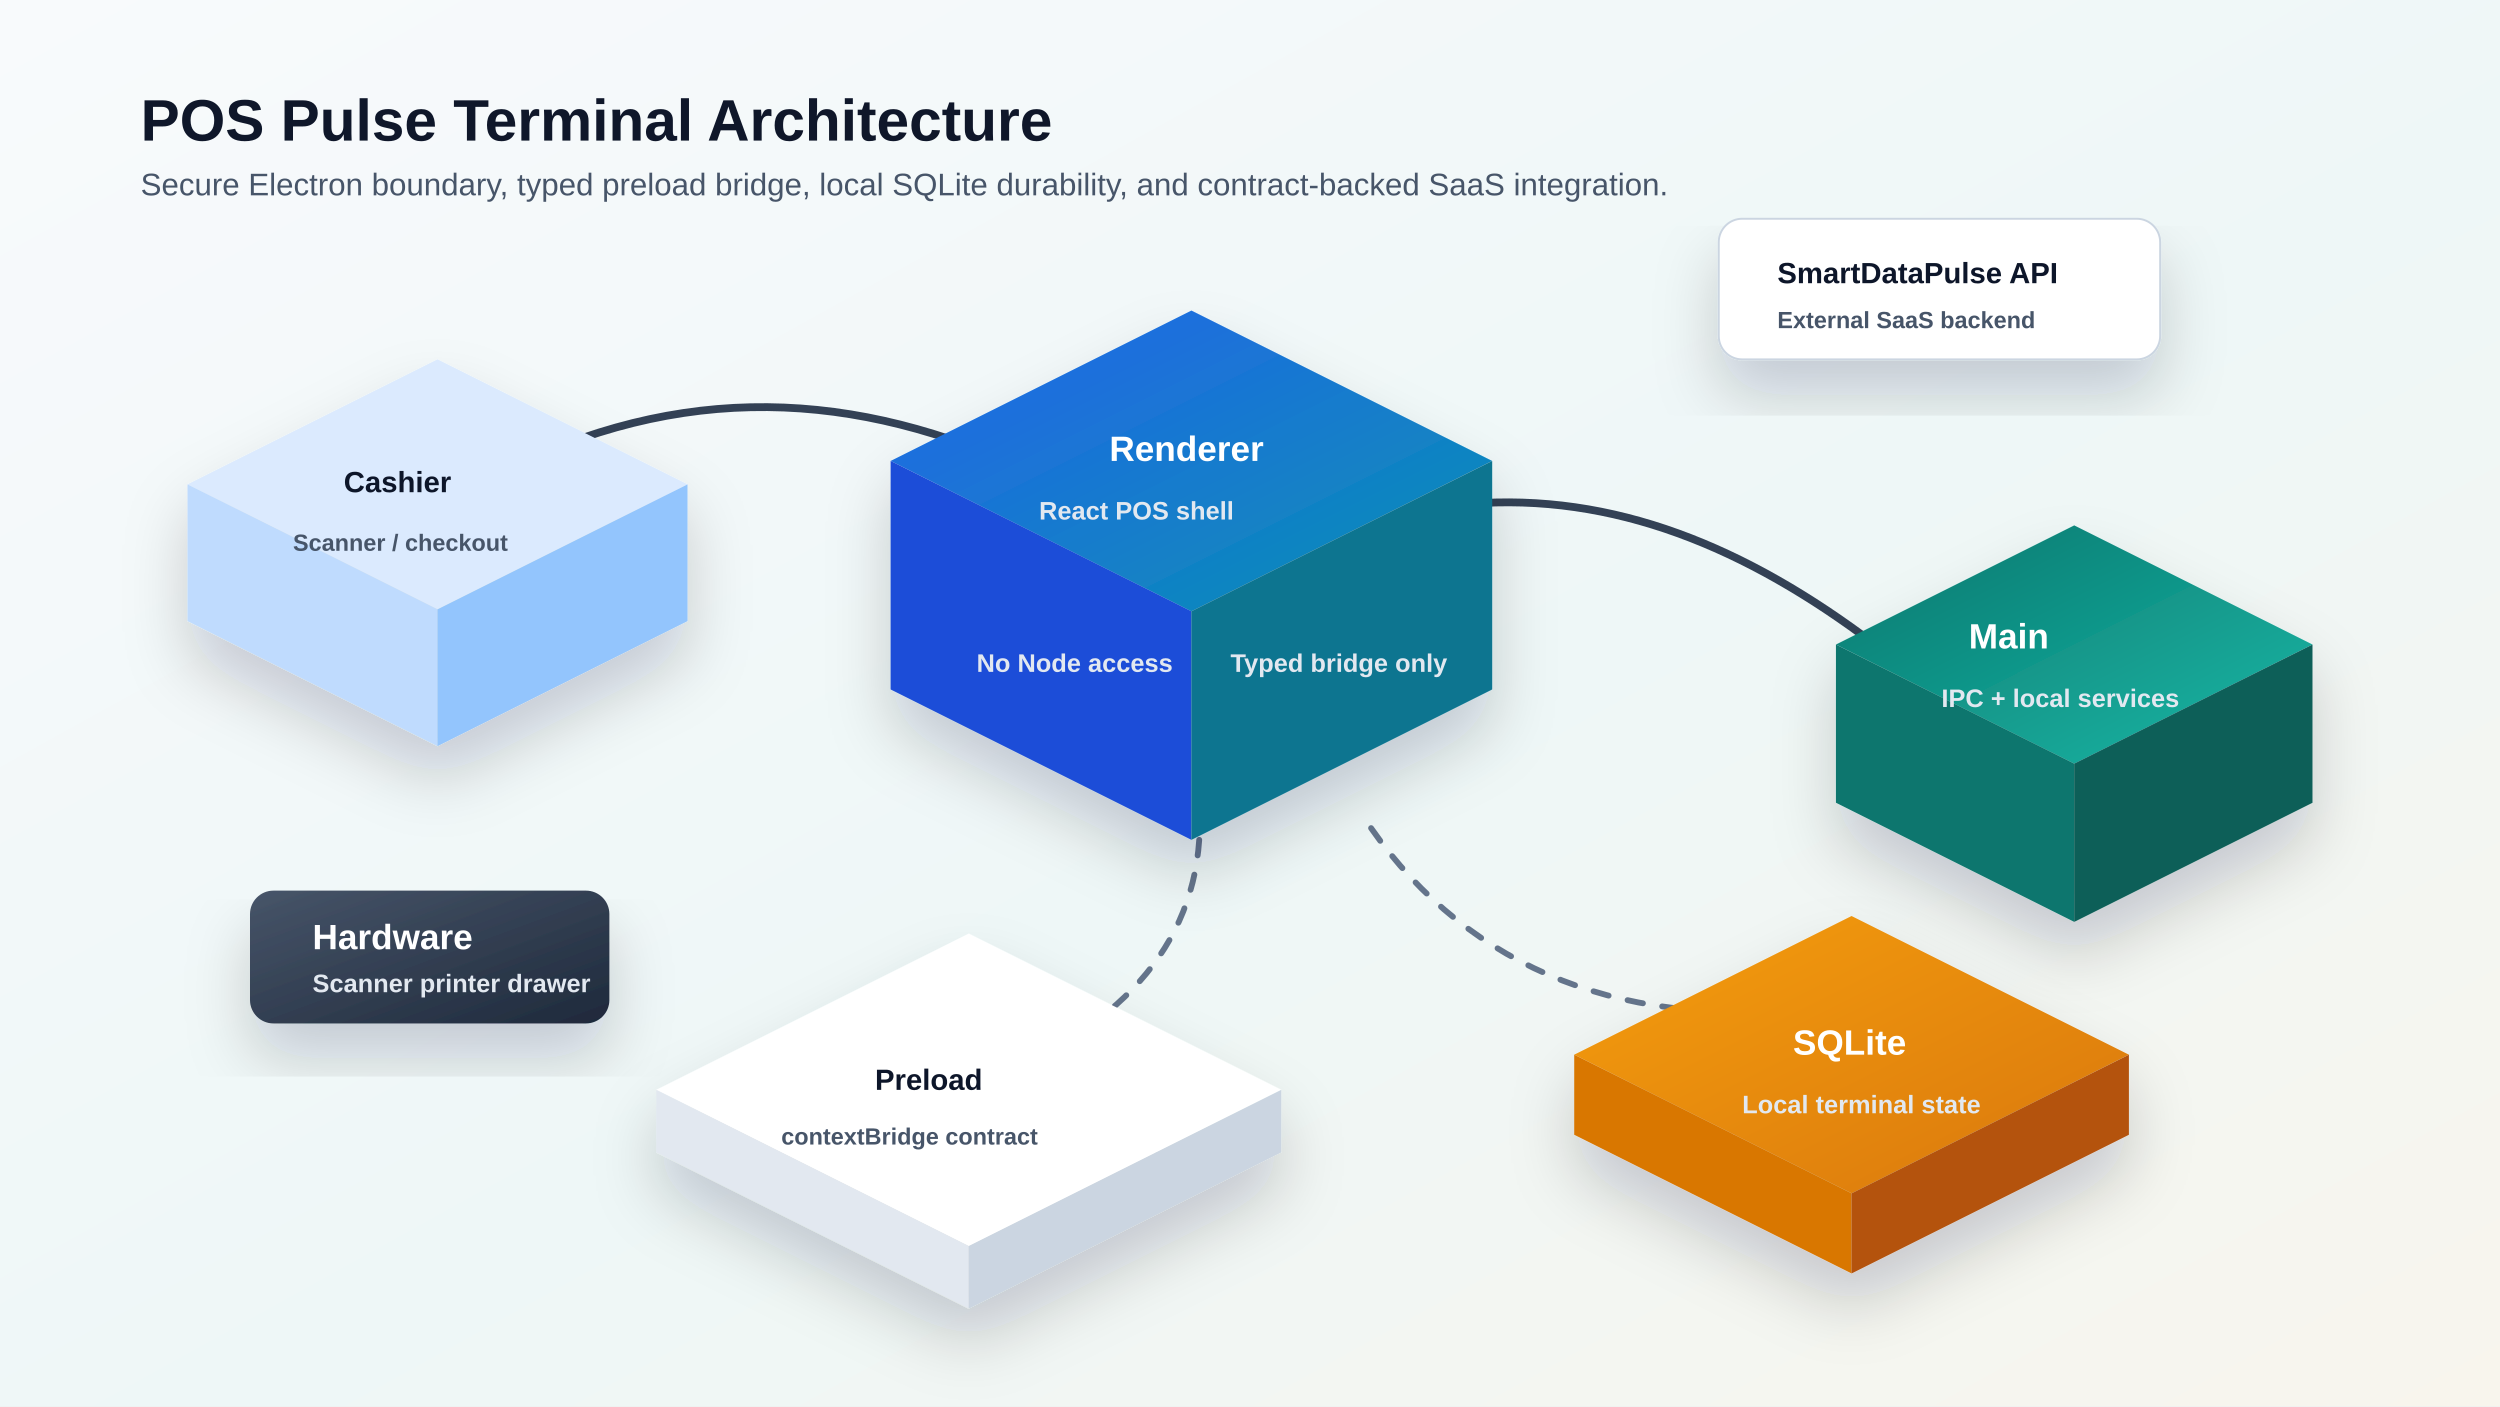
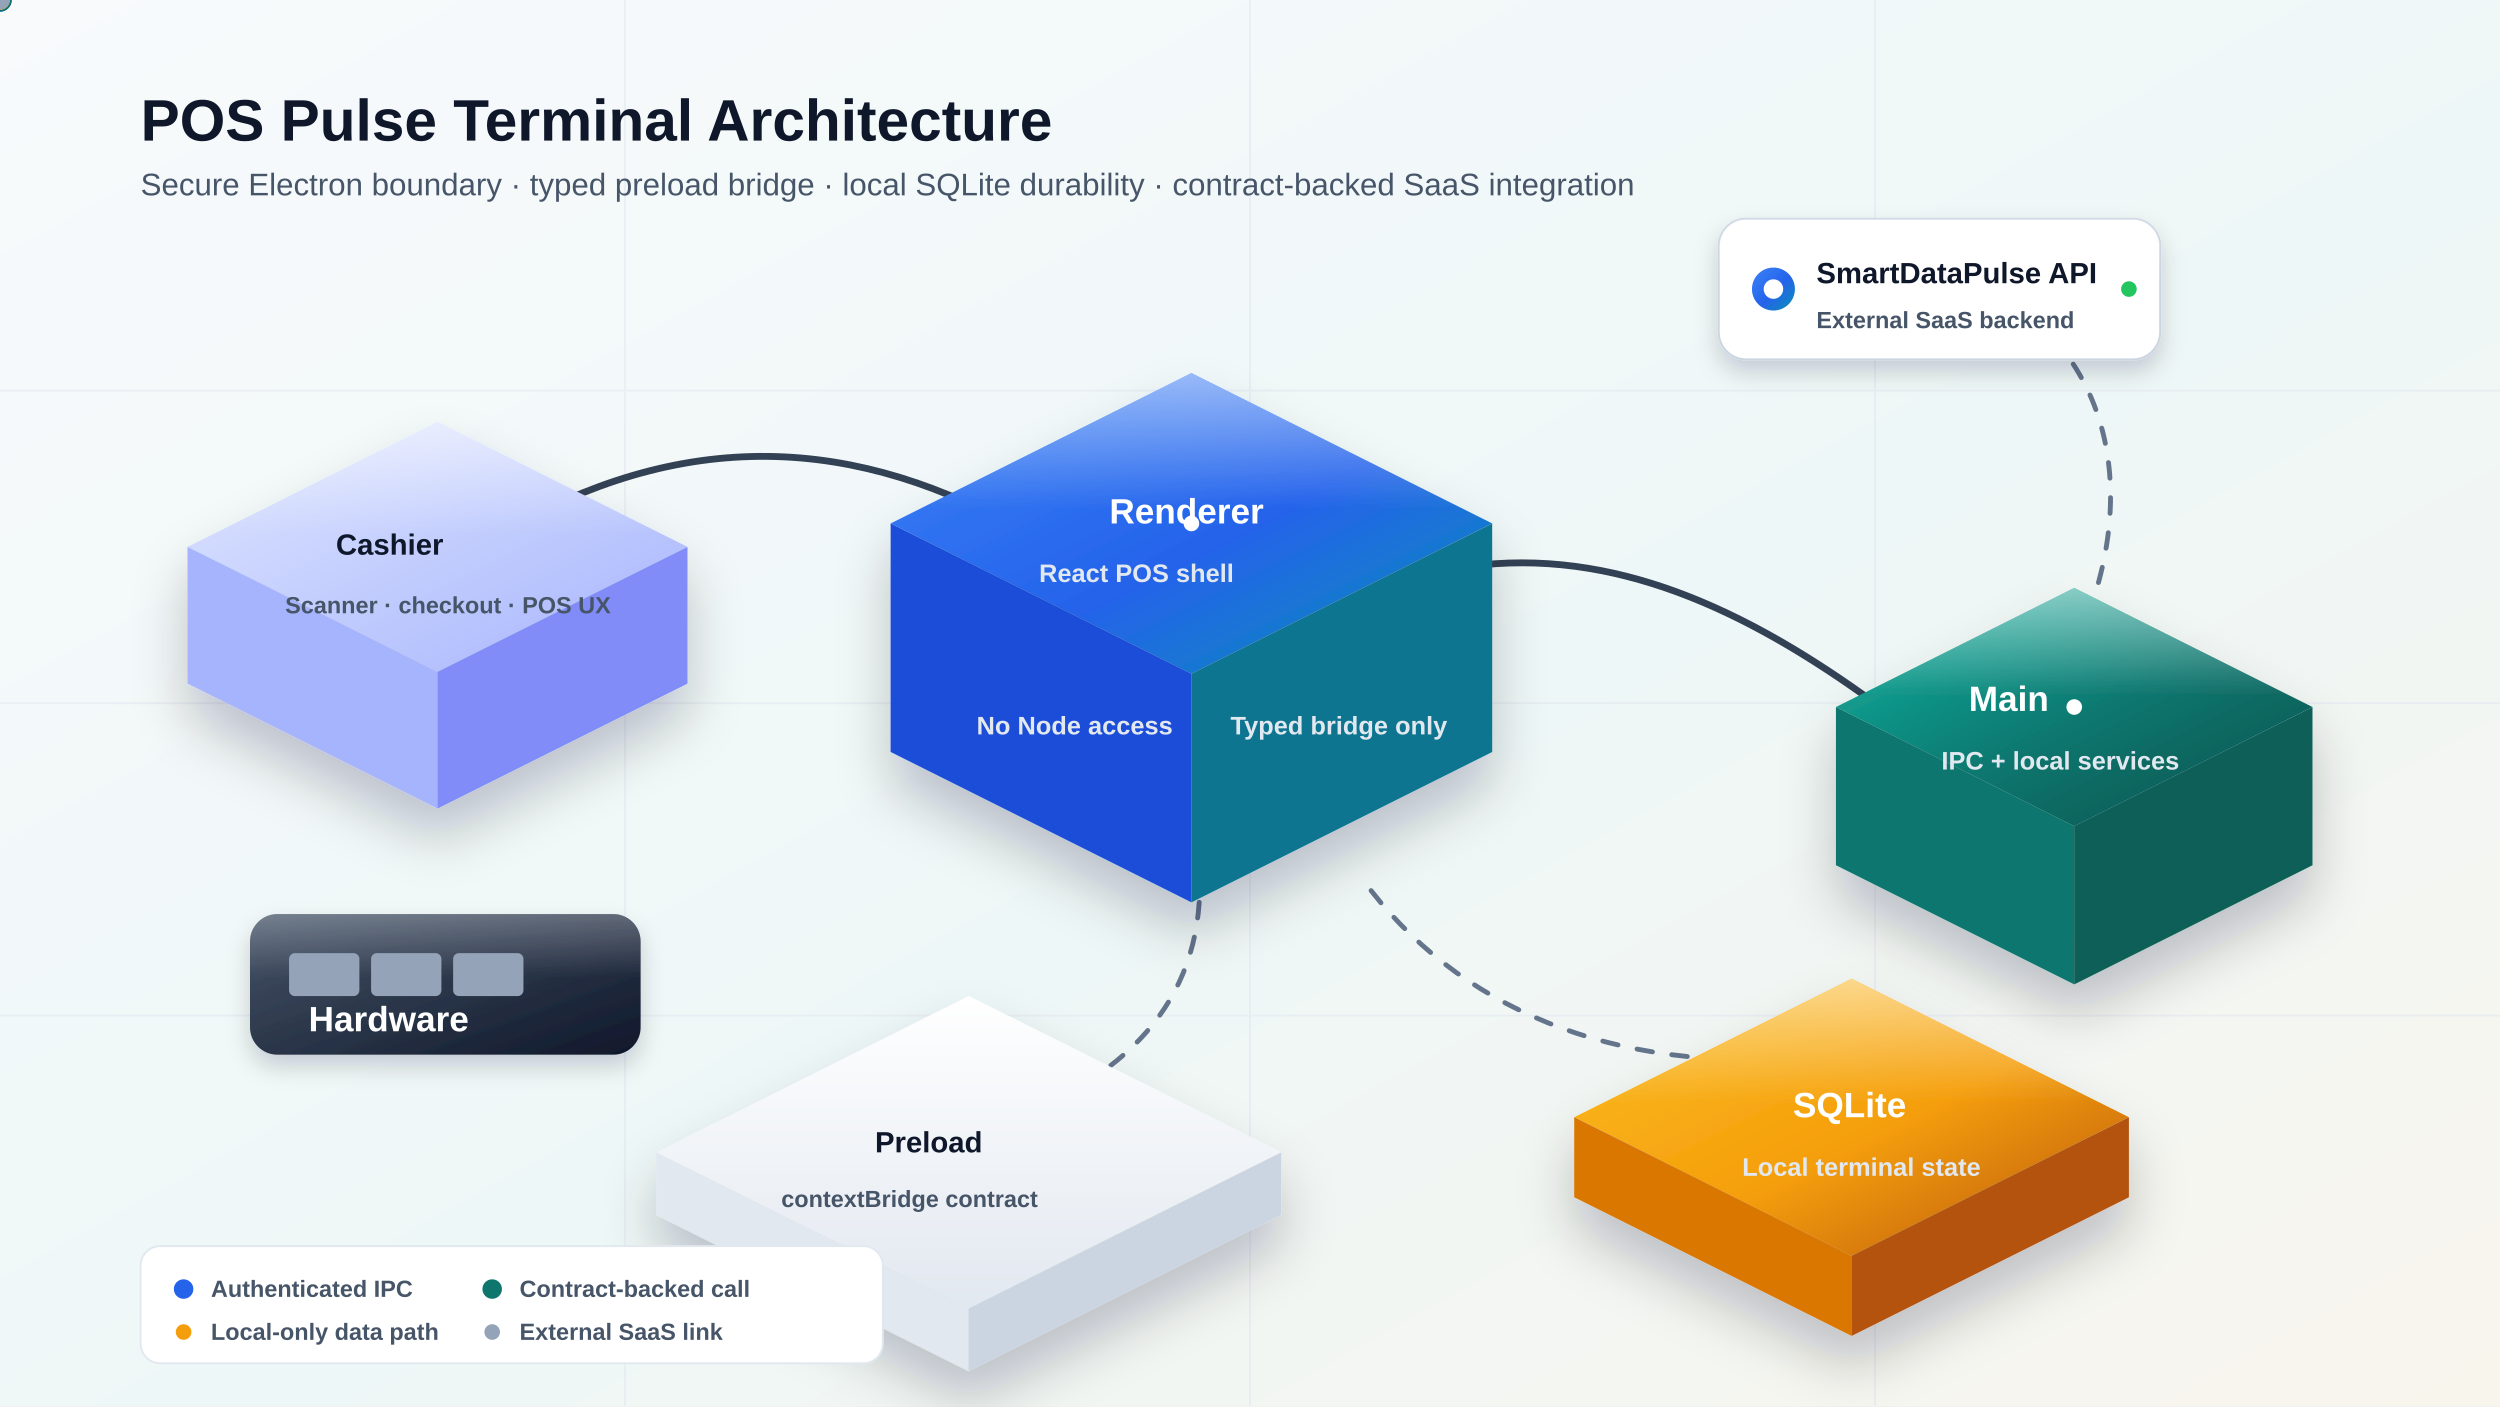
<svg xmlns="http://www.w3.org/2000/svg" width="1280" height="720" viewBox="0 0 1280 720" role="img" aria-labelledby="title desc">
  <defs>
    <linearGradient id="bg" x1="0" y1="0" x2="1" y2="1">
      <stop offset="0" stop-color="#f8fafc" />
      <stop offset="0.55" stop-color="#eef7f7" />
      <stop offset="1" stop-color="#f8f5ed" />
    </linearGradient>
    <linearGradient id="blue" x1="0" y1="0" x2="1" y2="1">
-       <stop offset="0" stop-color="#2563eb" />
+       <stop offset="0" stop-color="#3b82f6" />
+       <stop offset="0.55" stop-color="#2563eb" />
      <stop offset="1" stop-color="#0891b2" />
    </linearGradient>
    <linearGradient id="teal" x1="0" y1="0" x2="1" y2="1">
-       <stop offset="0" stop-color="#0f766e" />
-       <stop offset="1" stop-color="#14b8a6" />
+       <stop offset="0" stop-color="#14b8a6" />
+       <stop offset="0.55" stop-color="#0f766e" />
+       <stop offset="1" stop-color="#134e4a" />
    </linearGradient>
    <linearGradient id="amber" x1="0" y1="0" x2="1" y2="1">
-       <stop offset="0" stop-color="#f59e0b" />
-       <stop offset="1" stop-color="#d97706" />
+       <stop offset="0" stop-color="#fbbf24" />
+       <stop offset="0.55" stop-color="#f59e0b" />
+       <stop offset="1" stop-color="#b45309" />
    </linearGradient>
    <linearGradient id="slate" x1="0" y1="0" x2="1" y2="1">
      <stop offset="0" stop-color="#475569" />
-       <stop offset="1" stop-color="#1e293b" />
-     </linearGradient>
-     <filter id="shadow" x="-20%" y="-20%" width="140%" height="160%">
-       <feDropShadow dx="0" dy="18" stdDeviation="16" flood-color="#0f172a" flood-opacity="0.18" />
+       <stop offset="1" stop-color="#0f172a" />
+     </linearGradient>
+     <linearGradient id="cashier" x1="0" y1="0" x2="1" y2="1">
+       <stop offset="0" stop-color="#e0e7ff" />
+       <stop offset="1" stop-color="#a5b4fc" />
+     </linearGradient>
+     <linearGradient id="paper" x1="0" y1="0" x2="0" y2="1">
+       <stop offset="0" stop-color="#ffffff" />
+       <stop offset="1" stop-color="#e2e8f0" />
+     </linearGradient>
+     <linearGradient id="hi" x1="0" y1="0" x2="0" y2="1">
+       <stop offset="0" stop-color="#ffffff" stop-opacity="0.5" />
+       <stop offset="0.45" stop-color="#ffffff" stop-opacity="0" />
+     </linearGradient>
+     <radialGradient id="glow" cx="0.5" cy="0.5" r="0.5">
+       <stop offset="0" stop-color="#ffffff" stop-opacity="0.8" />
+       <stop offset="1" stop-color="#ffffff" stop-opacity="0" />
+     </radialGradient>
+     <filter id="shadow" x="-30%" y="-30%" width="160%" height="180%">
+       <feDropShadow dx="0" dy="16" stdDeviation="14" flood-color="#0f172a" flood-opacity="0.22" />
+     </filter>
+     <filter id="soft" x="-30%" y="-30%" width="160%" height="180%">
+       <feDropShadow dx="0" dy="6" stdDeviation="6" flood-color="#0f172a" flood-opacity="0.18" />
    </filter>
    <style>
      .title { font: 800 30px Arial, sans-serif; fill: #0f172a; }
      .subtitle { font: 500 16px Arial, sans-serif; fill: #475569; }
      .white { font: 800 18px Arial, sans-serif; fill: #ffffff; }
      .whiteSmall { font: 600 13px Arial, sans-serif; fill: #e2e8f0; }
      .dark { font: 800 15px Arial, sans-serif; fill: #0f172a; }
      .small { font: 600 12px Arial, sans-serif; fill: #475569; }
-       .line { stroke: #334155; stroke-width: 4; stroke-linecap: round; fill: none; }
-       .dash { stroke: #64748b; stroke-width: 3; stroke-linecap: round; stroke-dasharray: 8 10; fill: none; }
+       .line { stroke: #334155; stroke-width: 3.5; stroke-linecap: round; fill: none; }
+       .dash { stroke: #64748b; stroke-width: 2.5; stroke-linecap: round; stroke-dasharray: 8 10; fill: none; }
+       .legend { font: 600 12px Arial, sans-serif; fill: #475569; }
    </style>
+     <path id="flow-1" d="M245 280 C340 220 430 220 520 270" fill="none" />
+     <path id="flow-2" d="M752 290 C826 280 894 312 960 360" fill="none" />
+     <path id="flow-3" d="M614 462 C610 522 566 560 496 580" fill="none" />
+     <path id="flow-4" d="M702 456 C752 520 835 552 936 540" fill="none" />
+     <path id="flow-5" d="M1062 332 C1100 250 1080 170 1000 138" fill="none" />
  </defs>
  <rect width="1280" height="720" fill="url(#bg)" />
+   <g stroke="#e2e8f0" stroke-width="1" opacity="0.6">
+     <path d="M0 200h1280M0 360h1280M0 520h1280" />
+     <path d="M320 0v720M640 0v720M960 0v720" />
+   </g>
  <text x="72" y="72" class="title">POS Pulse Terminal Architecture</text>
-   <text x="72" y="100" class="subtitle">Secure Electron boundary, typed preload bridge, local SQLite durability, and contract-backed SaaS integration.</text>
-   <path d="M245 248 C340 196 430 198 520 238" class="line" />
-   <path d="M752 258 C826 252 894 280 960 330" class="line" />
-   <path d="M614 430 C610 490 566 532 496 556" class="dash" />
-   <path d="M702 424 C752 496 835 530 936 514" class="dash" />
-   <g filter="url(#shadow)">
-     <polygon points="96,248 224,184 352,248 224,312" fill="#dbeafe" />
-     <polygon points="96,248 224,312 224,382 96,318" fill="#bfdbfe" />
-     <polygon points="224,312 352,248 352,318 224,382" fill="#93c5fd" />
-     <text x="176" y="252" class="dark">Cashier</text>
-     <text x="150" y="282" class="small">Scanner / checkout</text>
-   </g>
-   <g filter="url(#shadow)">
-     <polygon points="456,236 610,159 764,236 610,313" fill="url(#blue)" />
-     <polygon points="456,236 610,313 610,430 456,353" fill="#1d4ed8" />
-     <polygon points="610,313 764,236 764,353 610,430" fill="#0e7490" />
-     <text x="568" y="236" class="white">Renderer</text>
-     <text x="532" y="266" class="whiteSmall">React POS shell</text>
-     <text x="500" y="344" class="whiteSmall">No Node access</text>
-     <text x="630" y="344" class="whiteSmall">Typed bridge only</text>
-   </g>
-   <g filter="url(#shadow)">
-     <polygon points="940,330 1062,269 1184,330 1062,391" fill="url(#teal)" />
-     <polygon points="940,330 1062,391 1062,472 940,411" fill="#0f766e" />
-     <polygon points="1062,391 1184,330 1184,411 1062,472" fill="#115e59" />
-     <text x="1008" y="332" class="white">Main</text>
-     <text x="994" y="362" class="whiteSmall">IPC + local services</text>
-   </g>
-   <g filter="url(#shadow)">
-     <polygon points="336,558 496,478 656,558 496,638" fill="#ffffff" />
-     <polygon points="336,558 496,638 496,670 336,590" fill="#e2e8f0" />
-     <polygon points="496,638 656,558 656,590 496,670" fill="#cbd5e1" />
-     <text x="448" y="558" class="dark">Preload</text>
-     <text x="400" y="586" class="small">contextBridge contract</text>
-   </g>
-   <g filter="url(#shadow)">
-     <polygon points="806,540 948,469 1090,540 948,611" fill="url(#amber)" />
-     <polygon points="806,540 948,611 948,652 806,581" fill="#d97706" />
-     <polygon points="948,611 1090,540 1090,581 948,652" fill="#b45309" />
-     <text x="918" y="540" class="white">SQLite</text>
-     <text x="892" y="570" class="whiteSmall">Local terminal state</text>
-   </g>
-   <g filter="url(#shadow)">
-     <rect x="880" y="112" width="226" height="72" rx="12" fill="#ffffff" stroke="#cbd5e1" />
-     <text x="910" y="145" class="dark">SmartDataPulse API</text>
-     <text x="910" y="168" class="small">External SaaS backend</text>
-   </g>
-   <g filter="url(#shadow)">
-     <rect x="128" y="456" width="184" height="68" rx="12" fill="url(#slate)" />
-     <text x="160" y="486" class="white">Hardware</text>
-     <text x="160" y="508" class="whiteSmall">Scanner printer drawer</text>
-   </g>
+   <text x="72" y="100" class="subtitle">Secure Electron boundary · typed preload bridge · local SQLite durability · contract-backed SaaS integration</text>
+   <path d="M245 280 C340 220 430 220 520 270" class="line" />
+   <path d="M752 290 C826 280 894 312 960 360" class="line" />
+   <path d="M614 462 C610 522 566 560 496 580" class="dash" />
+   <path d="M702 456 C752 520 835 552 936 540" class="dash" />
+   <path d="M1062 332 C1100 250 1080 170 1000 138" class="dash" />
+   <g>
+     <circle r="6" fill="#2563eb">
+       <animateMotion dur="3.2s" repeatCount="indefinite" rotate="auto">
+         <mpath href="#flow-1" />
+       </animateMotion>
+       <animate attributeName="opacity" values="0;1;1;0" dur="3.2s" repeatCount="indefinite" />
+     </circle>
+     <circle r="4" fill="#22d3ee">
+       <animateMotion dur="3.2s" begin="1.6s" repeatCount="indefinite" rotate="auto">
+         <mpath href="#flow-1" />
+       </animateMotion>
+       <animate attributeName="opacity" values="0;1;1;0" dur="3.2s" begin="1.6s" repeatCount="indefinite" />
+     </circle>
+   </g>
+   <g>
+     <circle r="6" fill="#0f766e">
+       <animateMotion dur="3s" repeatCount="indefinite" rotate="auto">
+         <mpath href="#flow-2" />
+       </animateMotion>
+       <animate attributeName="opacity" values="0;1;1;0" dur="3s" repeatCount="indefinite" />
+     </circle>
+     <circle r="4" fill="#5eead4">
+       <animateMotion dur="3s" begin="1.5s" repeatCount="indefinite" rotate="auto">
+         <mpath href="#flow-2" />
+       </animateMotion>
+       <animate attributeName="opacity" values="0;1;1;0" dur="3s" begin="1.5s" repeatCount="indefinite" />
+     </circle>
+   </g>
+   <g>
+     <circle r="5" fill="#f59e0b">
+       <animateMotion dur="3.6s" repeatCount="indefinite" rotate="auto">
+         <mpath href="#flow-3" />
+       </animateMotion>
+       <animate attributeName="opacity" values="0;1;1;0" dur="3.6s" repeatCount="indefinite" />
+     </circle>
+   </g>
+   <g>
+     <circle r="5" fill="#f59e0b">
+       <animateMotion dur="3.6s" begin="1.8s" repeatCount="indefinite" rotate="auto">
+         <mpath href="#flow-4" />
+       </animateMotion>
+       <animate attributeName="opacity" values="0;1;1;0" dur="3.6s" begin="1.8s" repeatCount="indefinite" />
+     </circle>
+   </g>
+   <g>
+     <circle r="5" fill="#94a3b8">
+       <animateMotion dur="4s" repeatCount="indefinite" rotate="auto">
+         <mpath href="#flow-5" />
+       </animateMotion>
+       <animate attributeName="opacity" values="0;0.9;0.9;0" dur="4s" repeatCount="indefinite" />
+     </circle>
+   </g>
+   <g filter="url(#shadow)">
+     <polygon points="96,280 224,216 352,280 224,344" fill="url(#cashier)" />
+     <polygon points="96,280 224,344 224,414 96,350" fill="#a5b4fc" />
+     <polygon points="224,344 352,280 352,350 224,414" fill="#818cf8" />
+     <polygon points="96,280 224,216 352,280 224,344" fill="url(#hi)" />
+   </g>
+   <text x="172" y="284" class="dark">Cashier</text>
+   <text x="146" y="314" class="small">Scanner · checkout · POS UX</text>
+   <g filter="url(#shadow)">
+     <polygon points="456,268 610,191 764,268 610,345" fill="url(#blue)" />
+     <polygon points="456,268 610,345 610,462 456,385" fill="#1d4ed8" />
+     <polygon points="610,345 764,268 764,385 610,462" fill="#0e7490" />
+     <polygon points="456,268 610,191 764,268 610,345" fill="url(#hi)" />
+   </g>
+   <text x="568" y="268" class="white">Renderer</text>
+   <text x="532" y="298" class="whiteSmall">React POS shell</text>
+   <text x="500" y="376" class="whiteSmall">No Node access</text>
+   <text x="630" y="376" class="whiteSmall">Typed bridge only</text>
+   <circle cx="610" cy="268" r="4" fill="#ffffff">
+     <animate attributeName="opacity" values="0.4;1;0.4" dur="2.4s" repeatCount="indefinite" />
+   </circle>
+   <g filter="url(#shadow)">
+     <polygon points="940,362 1062,301 1184,362 1062,423" fill="url(#teal)" />
+     <polygon points="940,362 1062,423 1062,504 940,443" fill="#0f766e" />
+     <polygon points="1062,423 1184,362 1184,443 1062,504" fill="#115e59" />
+     <polygon points="940,362 1062,301 1184,362 1062,423" fill="url(#hi)" />
+   </g>
+   <text x="1008" y="364" class="white">Main</text>
+   <text x="994" y="394" class="whiteSmall">IPC + local services</text>
+   <circle cx="1062" cy="362" r="4" fill="#ffffff">
+     <animate attributeName="opacity" values="0.4;1;0.4" dur="2.4s" begin="0.8s" repeatCount="indefinite" />
+   </circle>
+   <g filter="url(#shadow)">
+     <polygon points="336,590 496,510 656,590 496,670" fill="url(#paper)" />
+     <polygon points="336,590 496,670 496,702 336,622" fill="#e2e8f0" />
+     <polygon points="496,670 656,590 656,622 496,702" fill="#cbd5e1" />
+   </g>
+   <text x="448" y="590" class="dark">Preload</text>
+   <text x="400" y="618" class="small">contextBridge contract</text>
+   <g filter="url(#shadow)">
+     <polygon points="806,572 948,501 1090,572 948,643" fill="url(#amber)" />
+     <polygon points="806,572 948,643 948,684 806,613" fill="#d97706" />
+     <polygon points="948,643 1090,572 1090,613 948,684" fill="#b45309" />
+     <polygon points="806,572 948,501 1090,572 948,643" fill="url(#hi)" />
+   </g>
+   <text x="918" y="572" class="white">SQLite</text>
+   <text x="892" y="602" class="whiteSmall">Local terminal state</text>
+   <g filter="url(#soft)">
+     <rect x="880" y="112" width="226" height="72" rx="14" fill="#ffffff" stroke="#cbd5e1" />
+     <rect x="880" y="112" width="226" height="72" rx="14" fill="url(#hi)" opacity="0.6" />
+     <circle cx="908" cy="148" r="11" fill="url(#blue)" />
+     <path d="M903 148 a5 5 0 1 0 10 0 a5 5 0 1 0 -10 0" fill="#ffffff" />
+   </g>
+   <text x="930" y="145" class="dark">SmartDataPulse API</text>
+   <text x="930" y="168" class="small">External SaaS backend</text>
+   <circle cx="1090" cy="148" r="4" fill="#22c55e">
+     <animate attributeName="opacity" values="1;0.3;1" dur="1.6s" repeatCount="indefinite" />
+   </circle>
+   <g filter="url(#soft)">
+     <rect x="128" y="468" width="200" height="72" rx="14" fill="url(#slate)" />
+     <rect x="128" y="468" width="200" height="72" rx="14" fill="url(#hi)" opacity="0.5" />
+   </g>
+   <g fill="#94a3b8">
+     <rect x="148" y="488" width="36" height="22" rx="3" />
+     <rect x="190" y="488" width="36" height="22" rx="3" />
+     <rect x="232" y="488" width="36" height="22" rx="3" />
+   </g>
+   <text x="158" y="528" class="white">Hardware</text>
+   <text x="158" y="544" class="whiteSmall" opacity="0">Scanner · printer · drawer</text>
+   <g transform="translate(72, 638)">
+     <rect width="380" height="60" rx="10" fill="#ffffff" stroke="#e2e8f0" />
+     <circle cx="22" cy="22" r="5" fill="#2563eb" />
+     <text x="36" y="26" class="legend">Authenticated IPC</text>
+     <circle cx="22" cy="44" r="4" fill="#f59e0b" />
+     <text x="36" y="48" class="legend">Local-only data path</text>
+     <circle cx="180" cy="22" r="5" fill="#0f766e" />
+     <text x="194" y="26" class="legend">Contract-backed call</text>
+     <circle cx="180" cy="44" r="4" fill="#94a3b8" />
+     <text x="194" y="48" class="legend">External SaaS link</text>
+   </g>
+   <circle cx="610" cy="268" r="22" fill="none" stroke="#22d3ee" stroke-width="1.5" opacity="0">
+     <animate attributeName="r" values="6;48;6" dur="3.4s" repeatCount="indefinite" />
+     <animate attributeName="opacity" values="0.6;0;0.6" dur="3.4s" repeatCount="indefinite" />
+   </circle>
+   <circle cx="1062" cy="362" r="22" fill="none" stroke="#5eead4" stroke-width="1.5" opacity="0">
+     <animate attributeName="r" values="6;48;6" dur="3.4s" begin="1.2s" repeatCount="indefinite" />
+     <animate attributeName="opacity" values="0.6;0;0.6" dur="3.4s" begin="1.2s" repeatCount="indefinite" />
+   </circle>
</svg>
